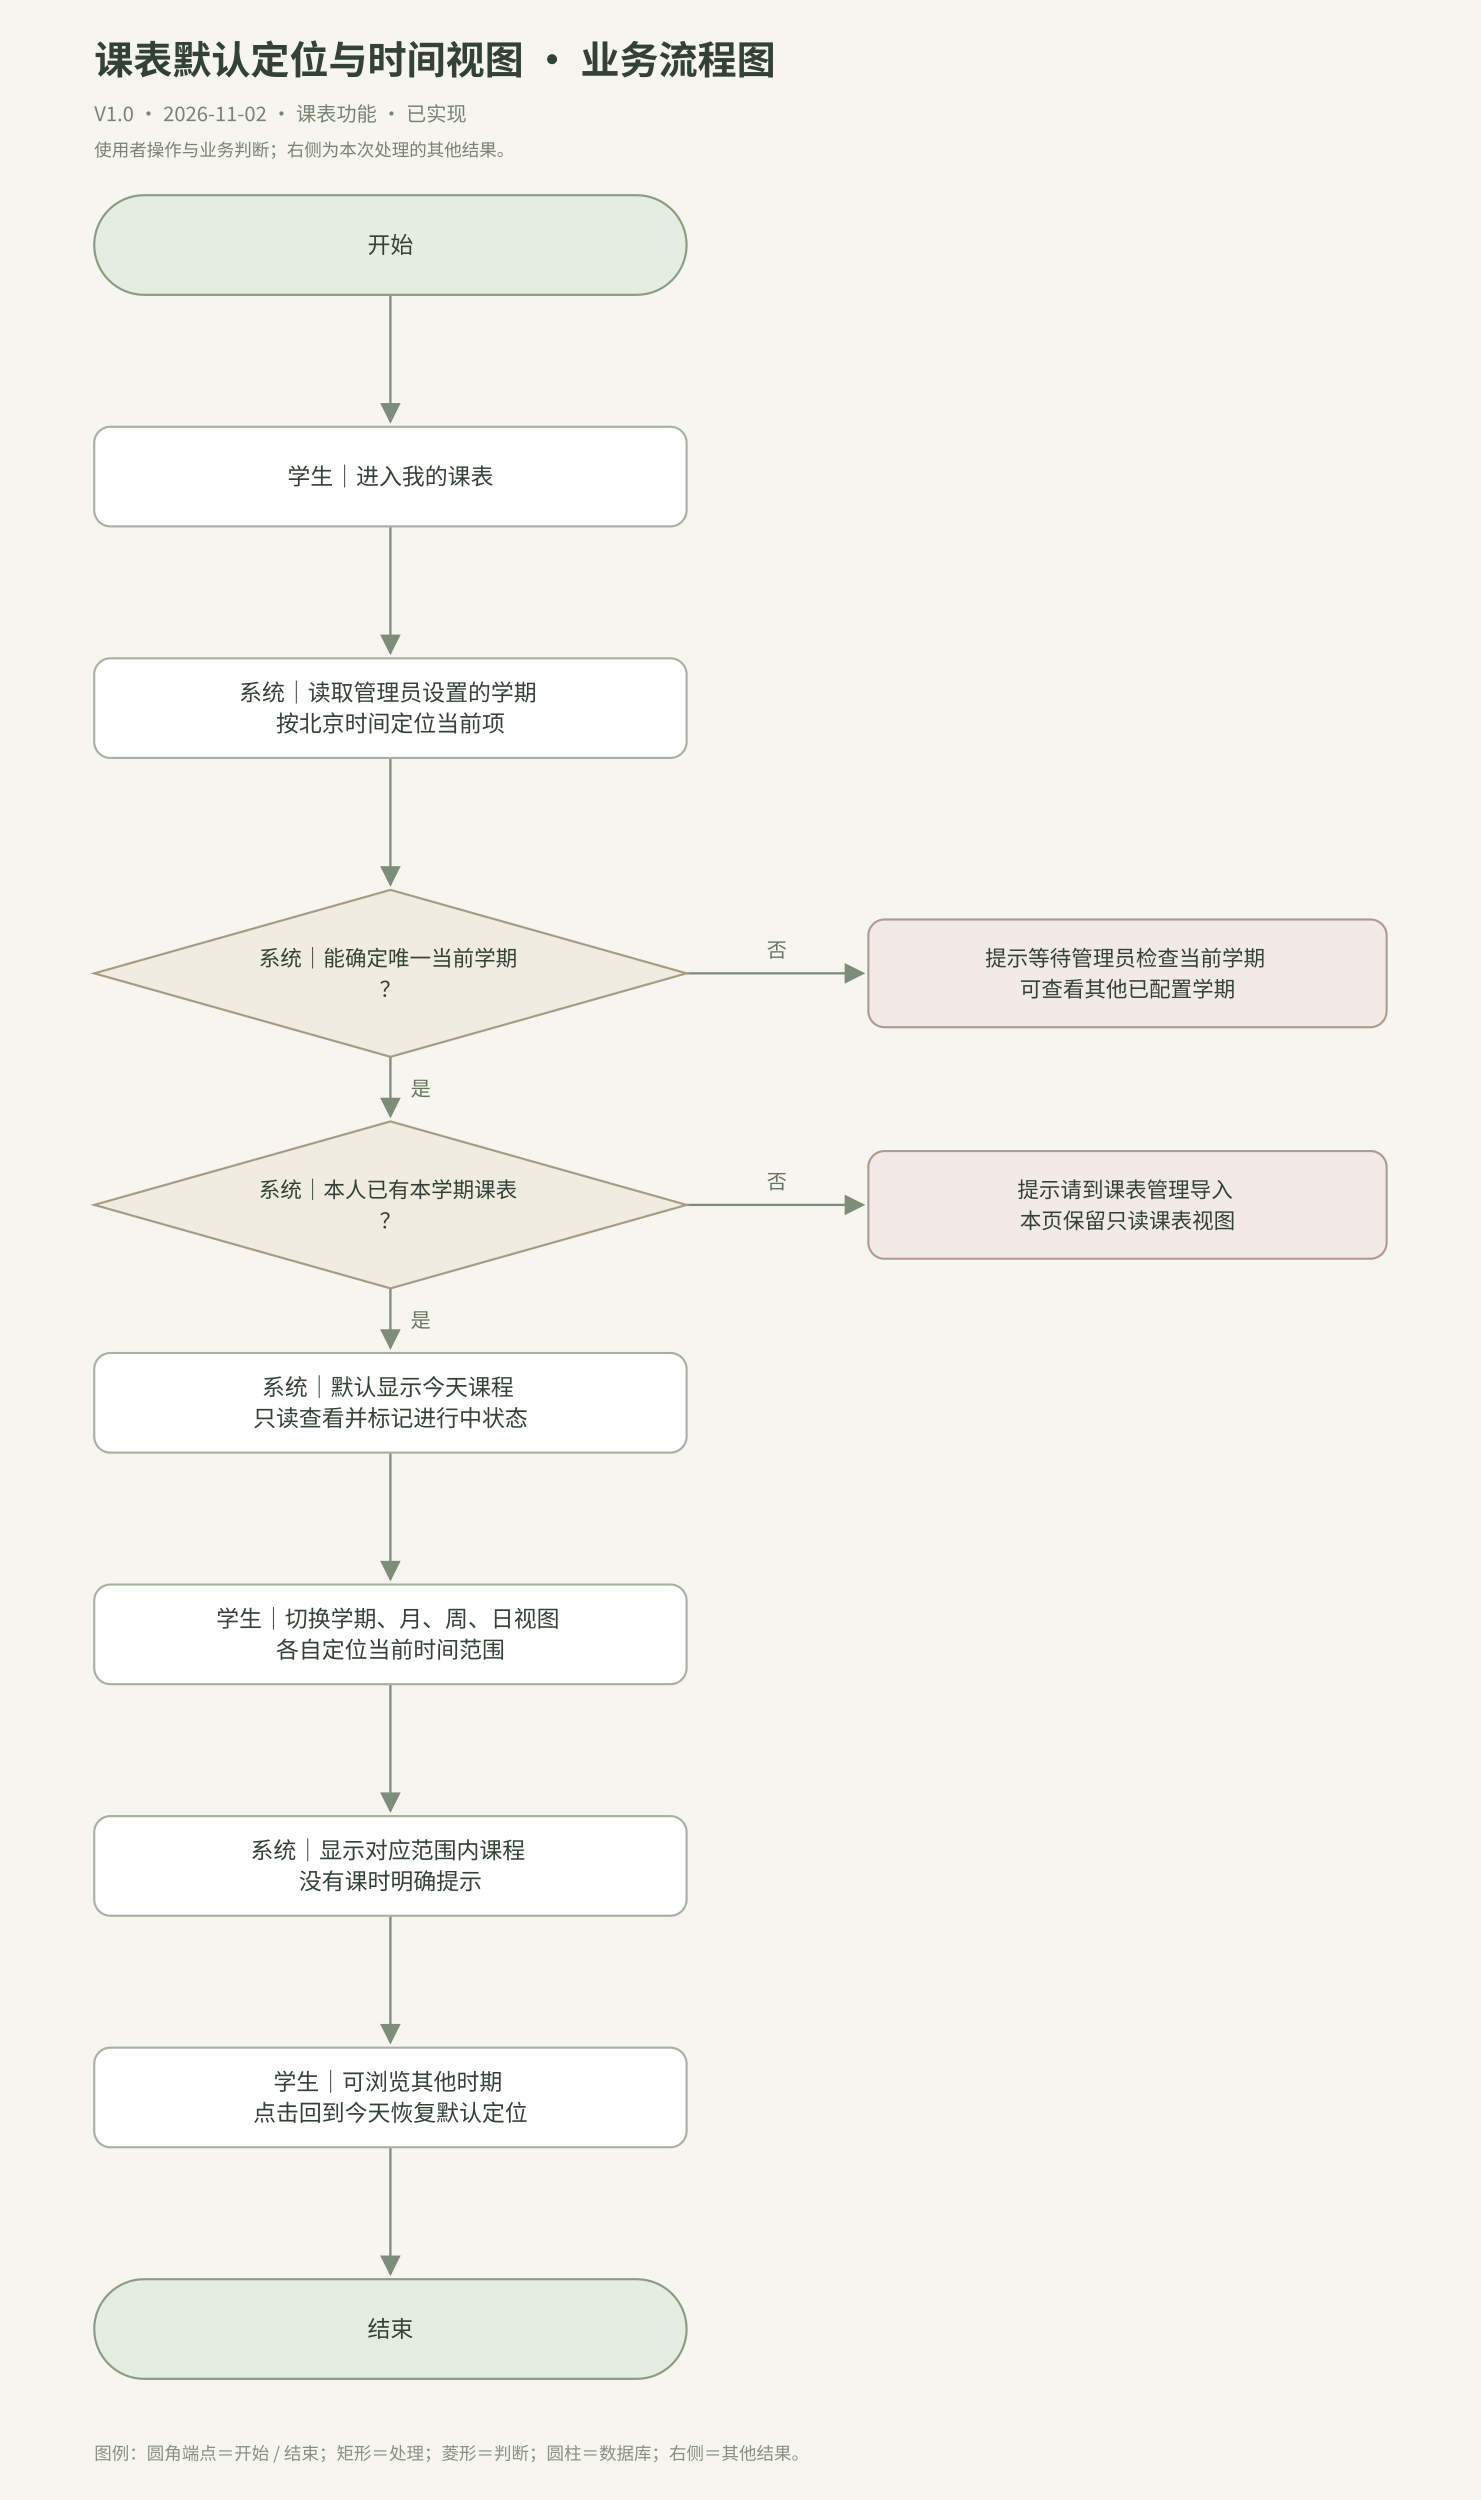
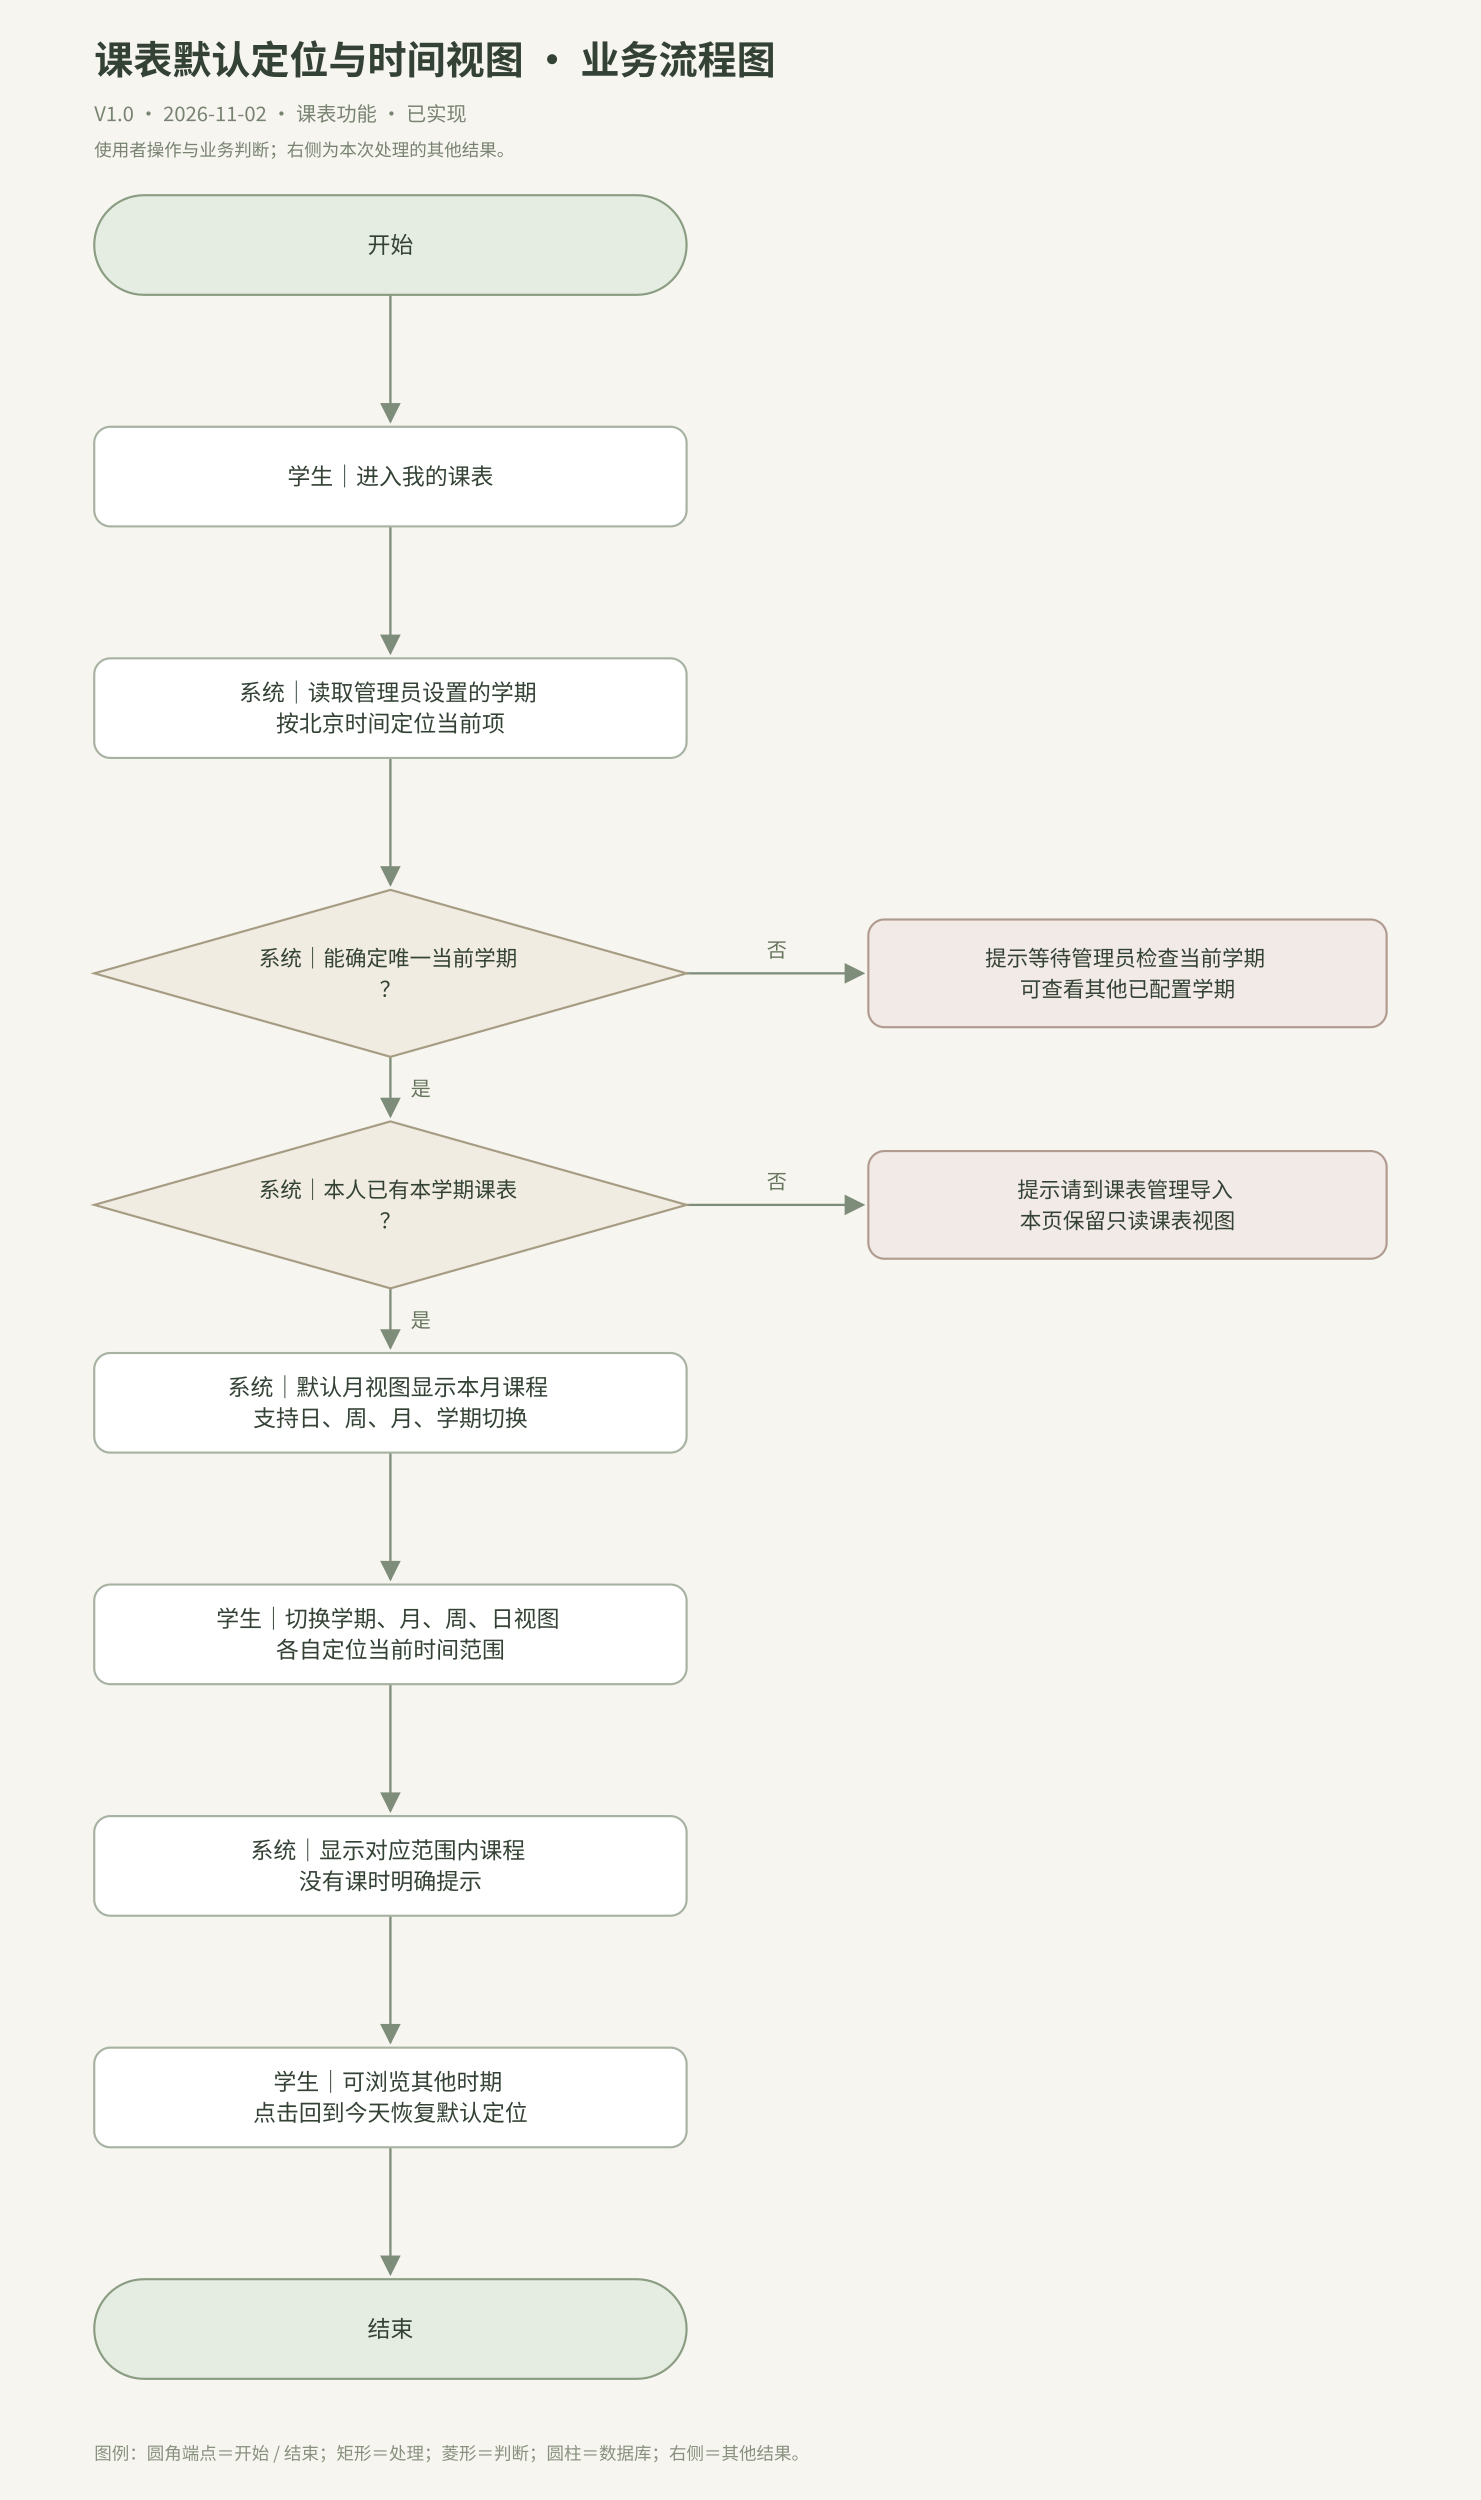
<svg xmlns="http://www.w3.org/2000/svg" width="1100" height="1857" viewBox="0 0 1100 1857" role="img" aria-labelledby="title desc">
  <defs>
    <marker id="arrow" markerWidth="9" markerHeight="9" refX="8" refY="4.5" orient="auto" markerUnits="strokeWidth">
      <path d="M0 0 L9 4.5 L0 9 Z" fill="#7E8C7A" />
    </marker>
  </defs>
  <rect width="1100" height="1857" fill="#F7F5F0" />
  <g font-family="'Microsoft YaHei','PingFang SC','Noto Sans CJK SC',sans-serif" fill="#344235">
    <text x="70" y="55" font-size="29" font-weight="700">课表默认定位与时间视图 · 业务流程图</text>
    <text x="70" y="90" font-size="15" fill="#788371">V1.0 · 2026-11-02 · 课表功能 · 已实现</text>
    <text x="70" y="116" font-size="13" fill="#788371">使用者操作与业务判断；右侧为本次处理的其他结果。</text>
    <path d="M290.0 219 L290.0 313" stroke="#7E8C7A" stroke-width="1.7" fill="none" marker-end="url(#arrow)" />
    <path d="M290.0 391 L290.0 485" stroke="#7E8C7A" stroke-width="1.7" fill="none" marker-end="url(#arrow)" />
    <path d="M290.0 563 L290.0 657" stroke="#7E8C7A" stroke-width="1.7" fill="none" marker-end="url(#arrow)" />
    <path d="M510 723.0 L641 723.0" stroke="#7E8C7A" stroke-width="1.7" fill="none" marker-end="url(#arrow)" />
    <text x="569.5" y="711.0" font-size="15" fill="#66765D">否</text>
    <path d="M290.0 785 L290.0 829" stroke="#7E8C7A" stroke-width="1.7" fill="none" marker-end="url(#arrow)" />
    <text x="305.0" y="814.0" font-size="15" fill="#66765D">是</text>
    <path d="M510 895.0 L641 895.0" stroke="#7E8C7A" stroke-width="1.7" fill="none" marker-end="url(#arrow)" />
    <text x="569.5" y="883.0" font-size="15" fill="#66765D">否</text>
    <path d="M290.0 957 L290.0 1001" stroke="#7E8C7A" stroke-width="1.7" fill="none" marker-end="url(#arrow)" />
    <text x="305.0" y="986.0" font-size="15" fill="#66765D">是</text>
    <path d="M290.0 1079 L290.0 1173" stroke="#7E8C7A" stroke-width="1.7" fill="none" marker-end="url(#arrow)" />
    <path d="M290.0 1251 L290.0 1345" stroke="#7E8C7A" stroke-width="1.7" fill="none" marker-end="url(#arrow)" />
    <path d="M290.0 1423 L290.0 1517" stroke="#7E8C7A" stroke-width="1.7" fill="none" marker-end="url(#arrow)" />
    <path d="M290.0 1595 L290.0 1689" stroke="#7E8C7A" stroke-width="1.7" fill="none" marker-end="url(#arrow)" />
    <rect x="70" y="145" width="440" height="74" rx="37.0" fill="#E5ECE2" stroke="#8A9D82" stroke-width="1.6" />
    <text text-anchor="middle" font-size="17">
      <tspan x="290.0" y="188.0">开始</tspan>
    </text>
    <rect x="70" y="317" width="440" height="74" rx="12" fill="#FFFFFF" stroke="#A8B2A2" stroke-width="1.6" />
    <text text-anchor="middle" font-size="17">
      <tspan x="290.0" y="360.0">学生｜进入我的课表</tspan>
    </text>
    <rect x="70" y="489" width="440" height="74" rx="12" fill="#FFFFFF" stroke="#A8B2A2" stroke-width="1.6" />
    <text text-anchor="middle" font-size="17">
      <tspan x="290.0" y="520.5">系统｜读取管理员设置的学期</tspan>
      <tspan x="290.0" y="543.5">按北京时间定位当前项</tspan>
    </text>
    <polygon points="290.0,661 510,723.0 290.0,785 70,723.0" fill="#F0ECE2" stroke="#A69B83" stroke-width="1.6" />
    <text text-anchor="middle" font-size="16">
      <tspan x="290.0" y="717.5">系统｜能确定唯一当前学期</tspan>
      <tspan x="290.0" y="740.5">？</tspan>
    </text>
    <rect x="645" y="683.0" width="385" height="80" rx="12" fill="#F2EAE6" stroke="#B09B91" stroke-width="1.6" />
    <text text-anchor="middle" font-size="16">
      <tspan x="837.5" y="717.5">提示等待管理员检查当前学期</tspan>
      <tspan x="837.5" y="740.5">可查看其他已配置学期</tspan>
    </text>
    <polygon points="290.0,833 510,895.0 290.0,957 70,895.0" fill="#F0ECE2" stroke="#A69B83" stroke-width="1.6" />
    <text text-anchor="middle" font-size="16">
      <tspan x="290.0" y="889.5">系统｜本人已有本学期课表</tspan>
      <tspan x="290.0" y="912.5">？</tspan>
    </text>
    <rect x="645" y="855.0" width="385" height="80" rx="12" fill="#F2EAE6" stroke="#B09B91" stroke-width="1.6" />
    <text text-anchor="middle" font-size="16">
      <tspan x="837.5" y="889.5">提示请到课表管理导入</tspan>
      <tspan x="837.5" y="912.5">本页保留只读课表视图</tspan>
    </text>
    <rect x="70" y="1005" width="440" height="74" rx="12" fill="#FFFFFF" stroke="#A8B2A2" stroke-width="1.6" />
    <text text-anchor="middle" font-size="17">
-       <tspan x="290.0" y="1036.5">系统｜默认显示今天课程</tspan>
-       <tspan x="290.0" y="1059.5">只读查看并标记进行中状态</tspan>
+       <tspan x="290.0" y="1036.5">系统｜默认月视图显示本月课程</tspan>
+       <tspan x="290.0" y="1059.5">支持日、周、月、学期切换</tspan>
    </text>
    <rect x="70" y="1177" width="440" height="74" rx="12" fill="#FFFFFF" stroke="#A8B2A2" stroke-width="1.6" />
    <text text-anchor="middle" font-size="17">
      <tspan x="290.0" y="1208.5">学生｜切换学期、月、周、日视图</tspan>
      <tspan x="290.0" y="1231.5">各自定位当前时间范围</tspan>
    </text>
    <rect x="70" y="1349" width="440" height="74" rx="12" fill="#FFFFFF" stroke="#A8B2A2" stroke-width="1.6" />
    <text text-anchor="middle" font-size="17">
      <tspan x="290.0" y="1380.5">系统｜显示对应范围内课程</tspan>
      <tspan x="290.0" y="1403.5">没有课时明确提示</tspan>
    </text>
    <rect x="70" y="1521" width="440" height="74" rx="12" fill="#FFFFFF" stroke="#A8B2A2" stroke-width="1.6" />
    <text text-anchor="middle" font-size="17">
      <tspan x="290.0" y="1552.5">学生｜可浏览其他时期</tspan>
      <tspan x="290.0" y="1575.5">点击回到今天恢复默认定位</tspan>
    </text>
    <rect x="70" y="1693" width="440" height="74" rx="37.0" fill="#E5ECE2" stroke="#8A9D82" stroke-width="1.6" />
    <text text-anchor="middle" font-size="17">
      <tspan x="290.0" y="1736.0">结束</tspan>
    </text>
    <text x="70" y="1827" font-size="13" fill="#88917F">图例：圆角端点＝开始 / 结束；矩形＝处理；菱形＝判断；圆柱＝数据库；右侧＝其他结果。</text>
  </g>
</svg>
